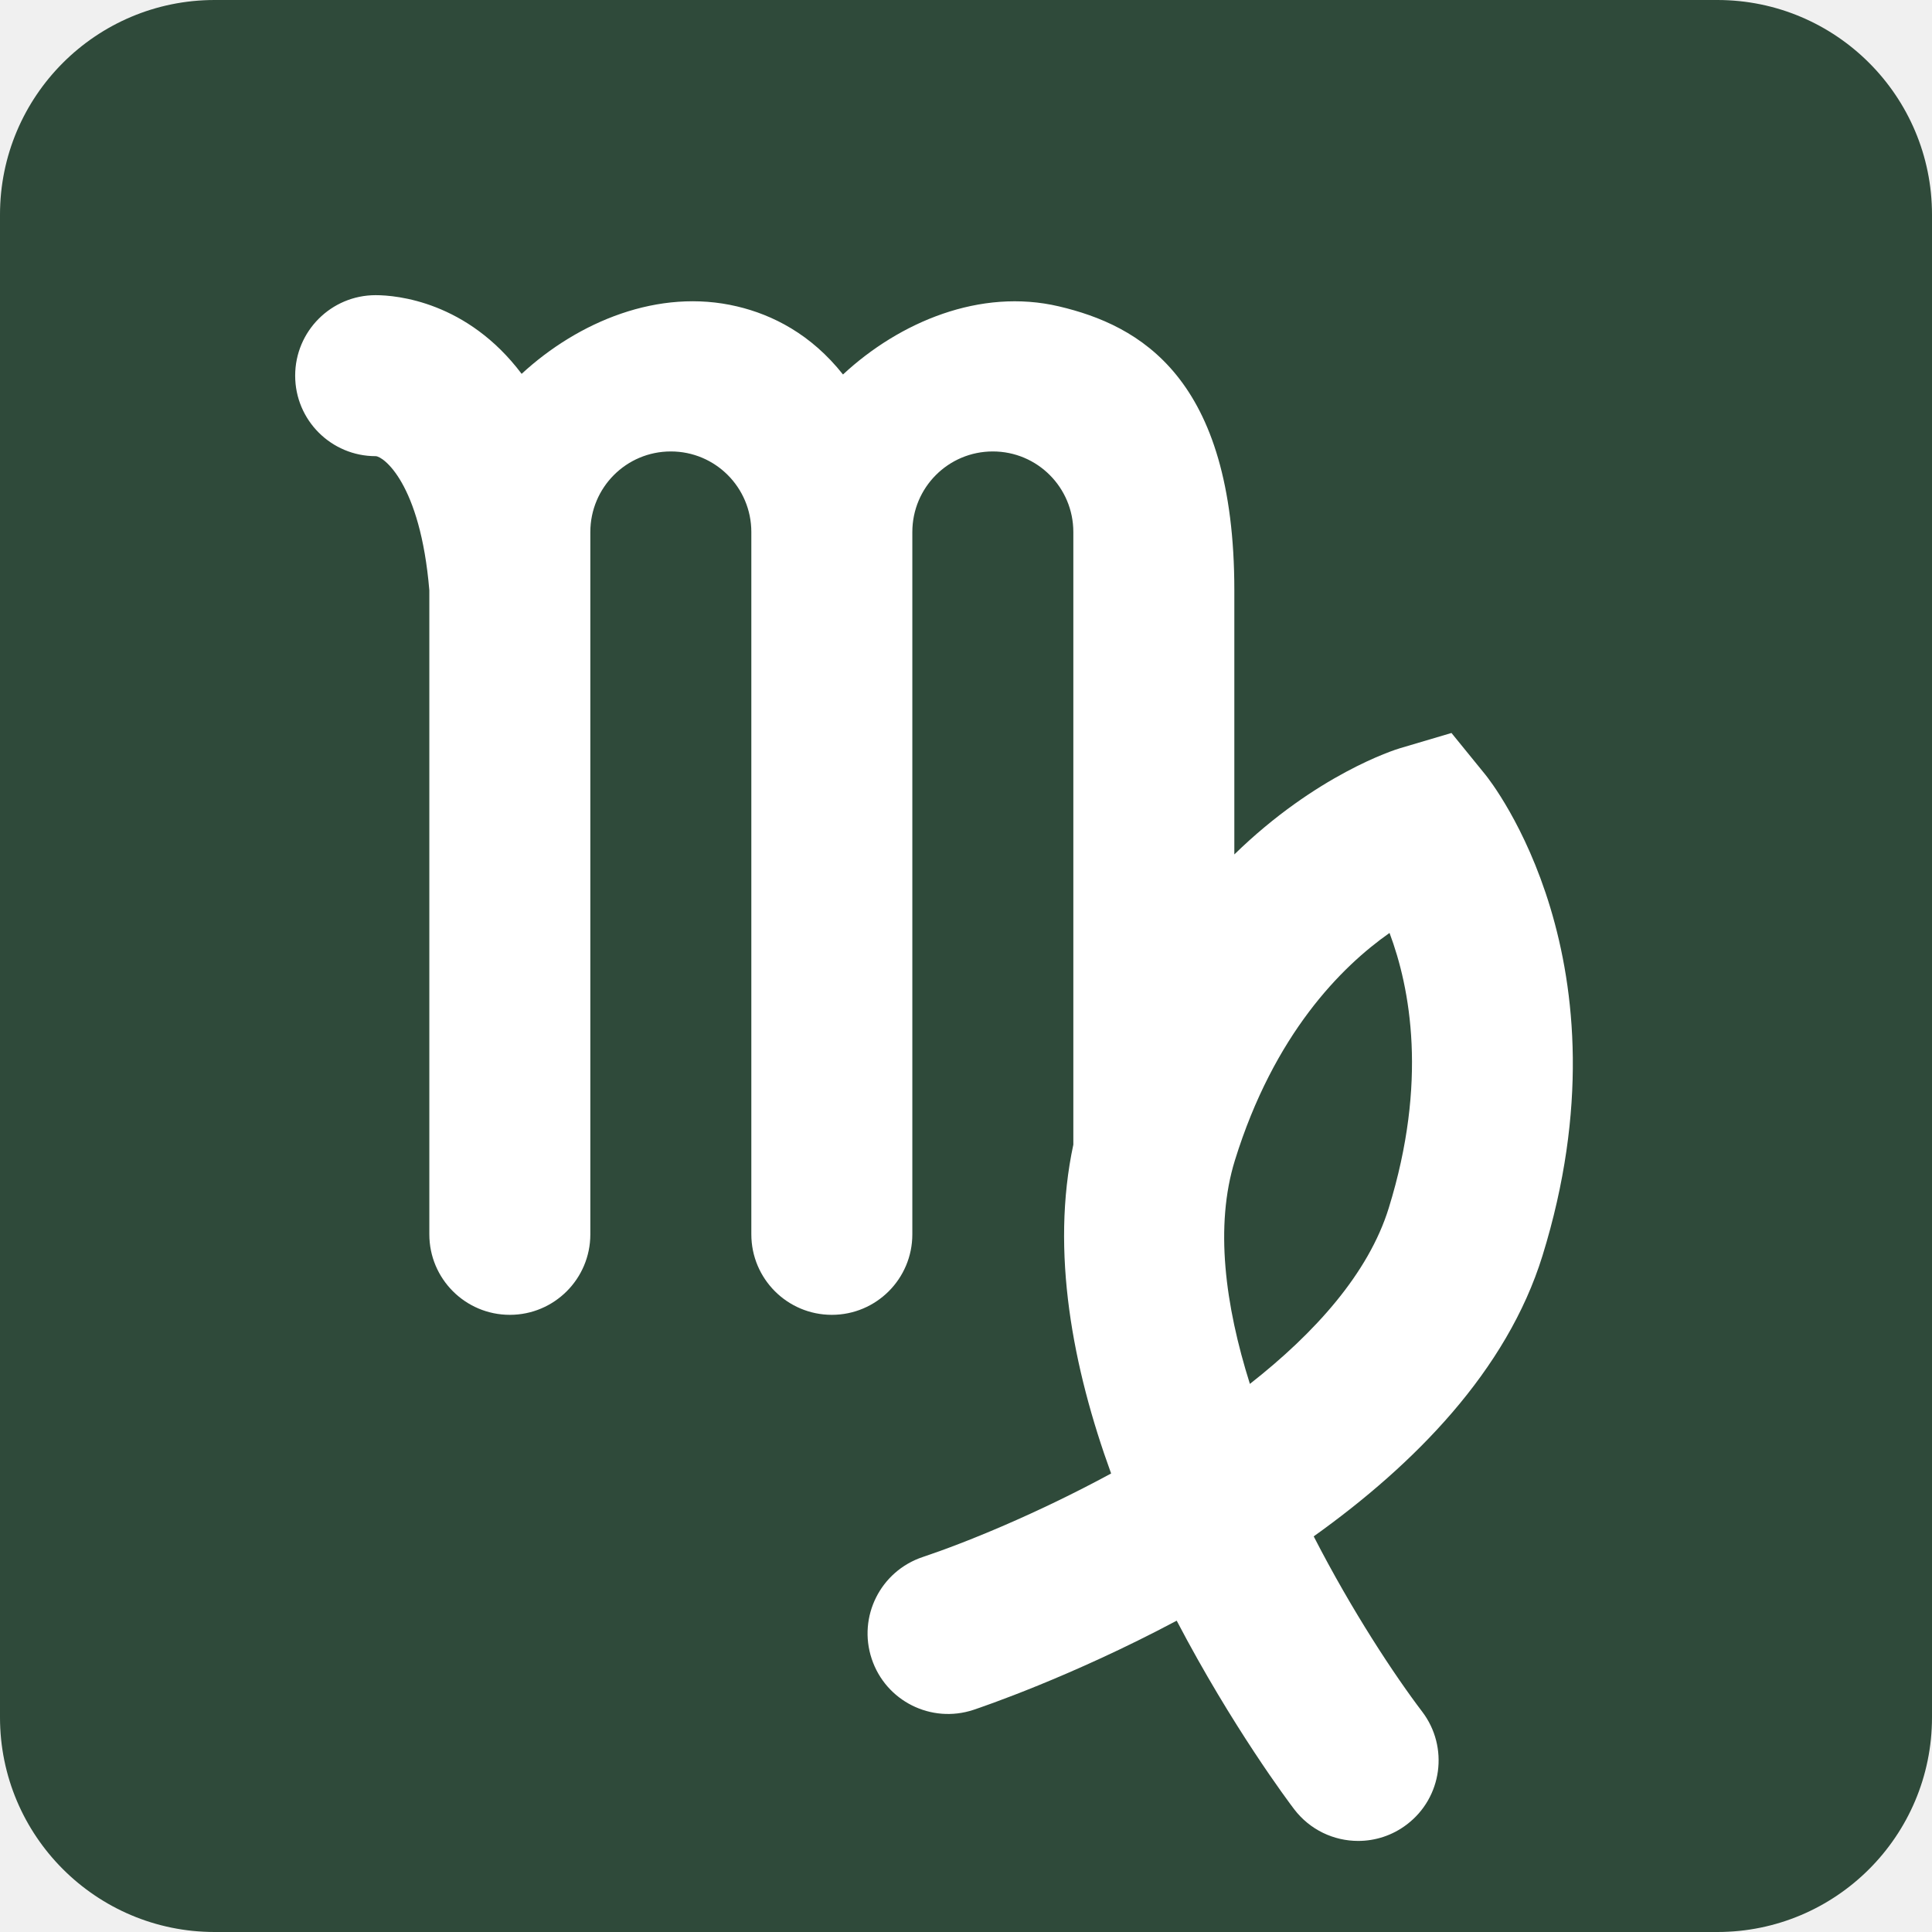
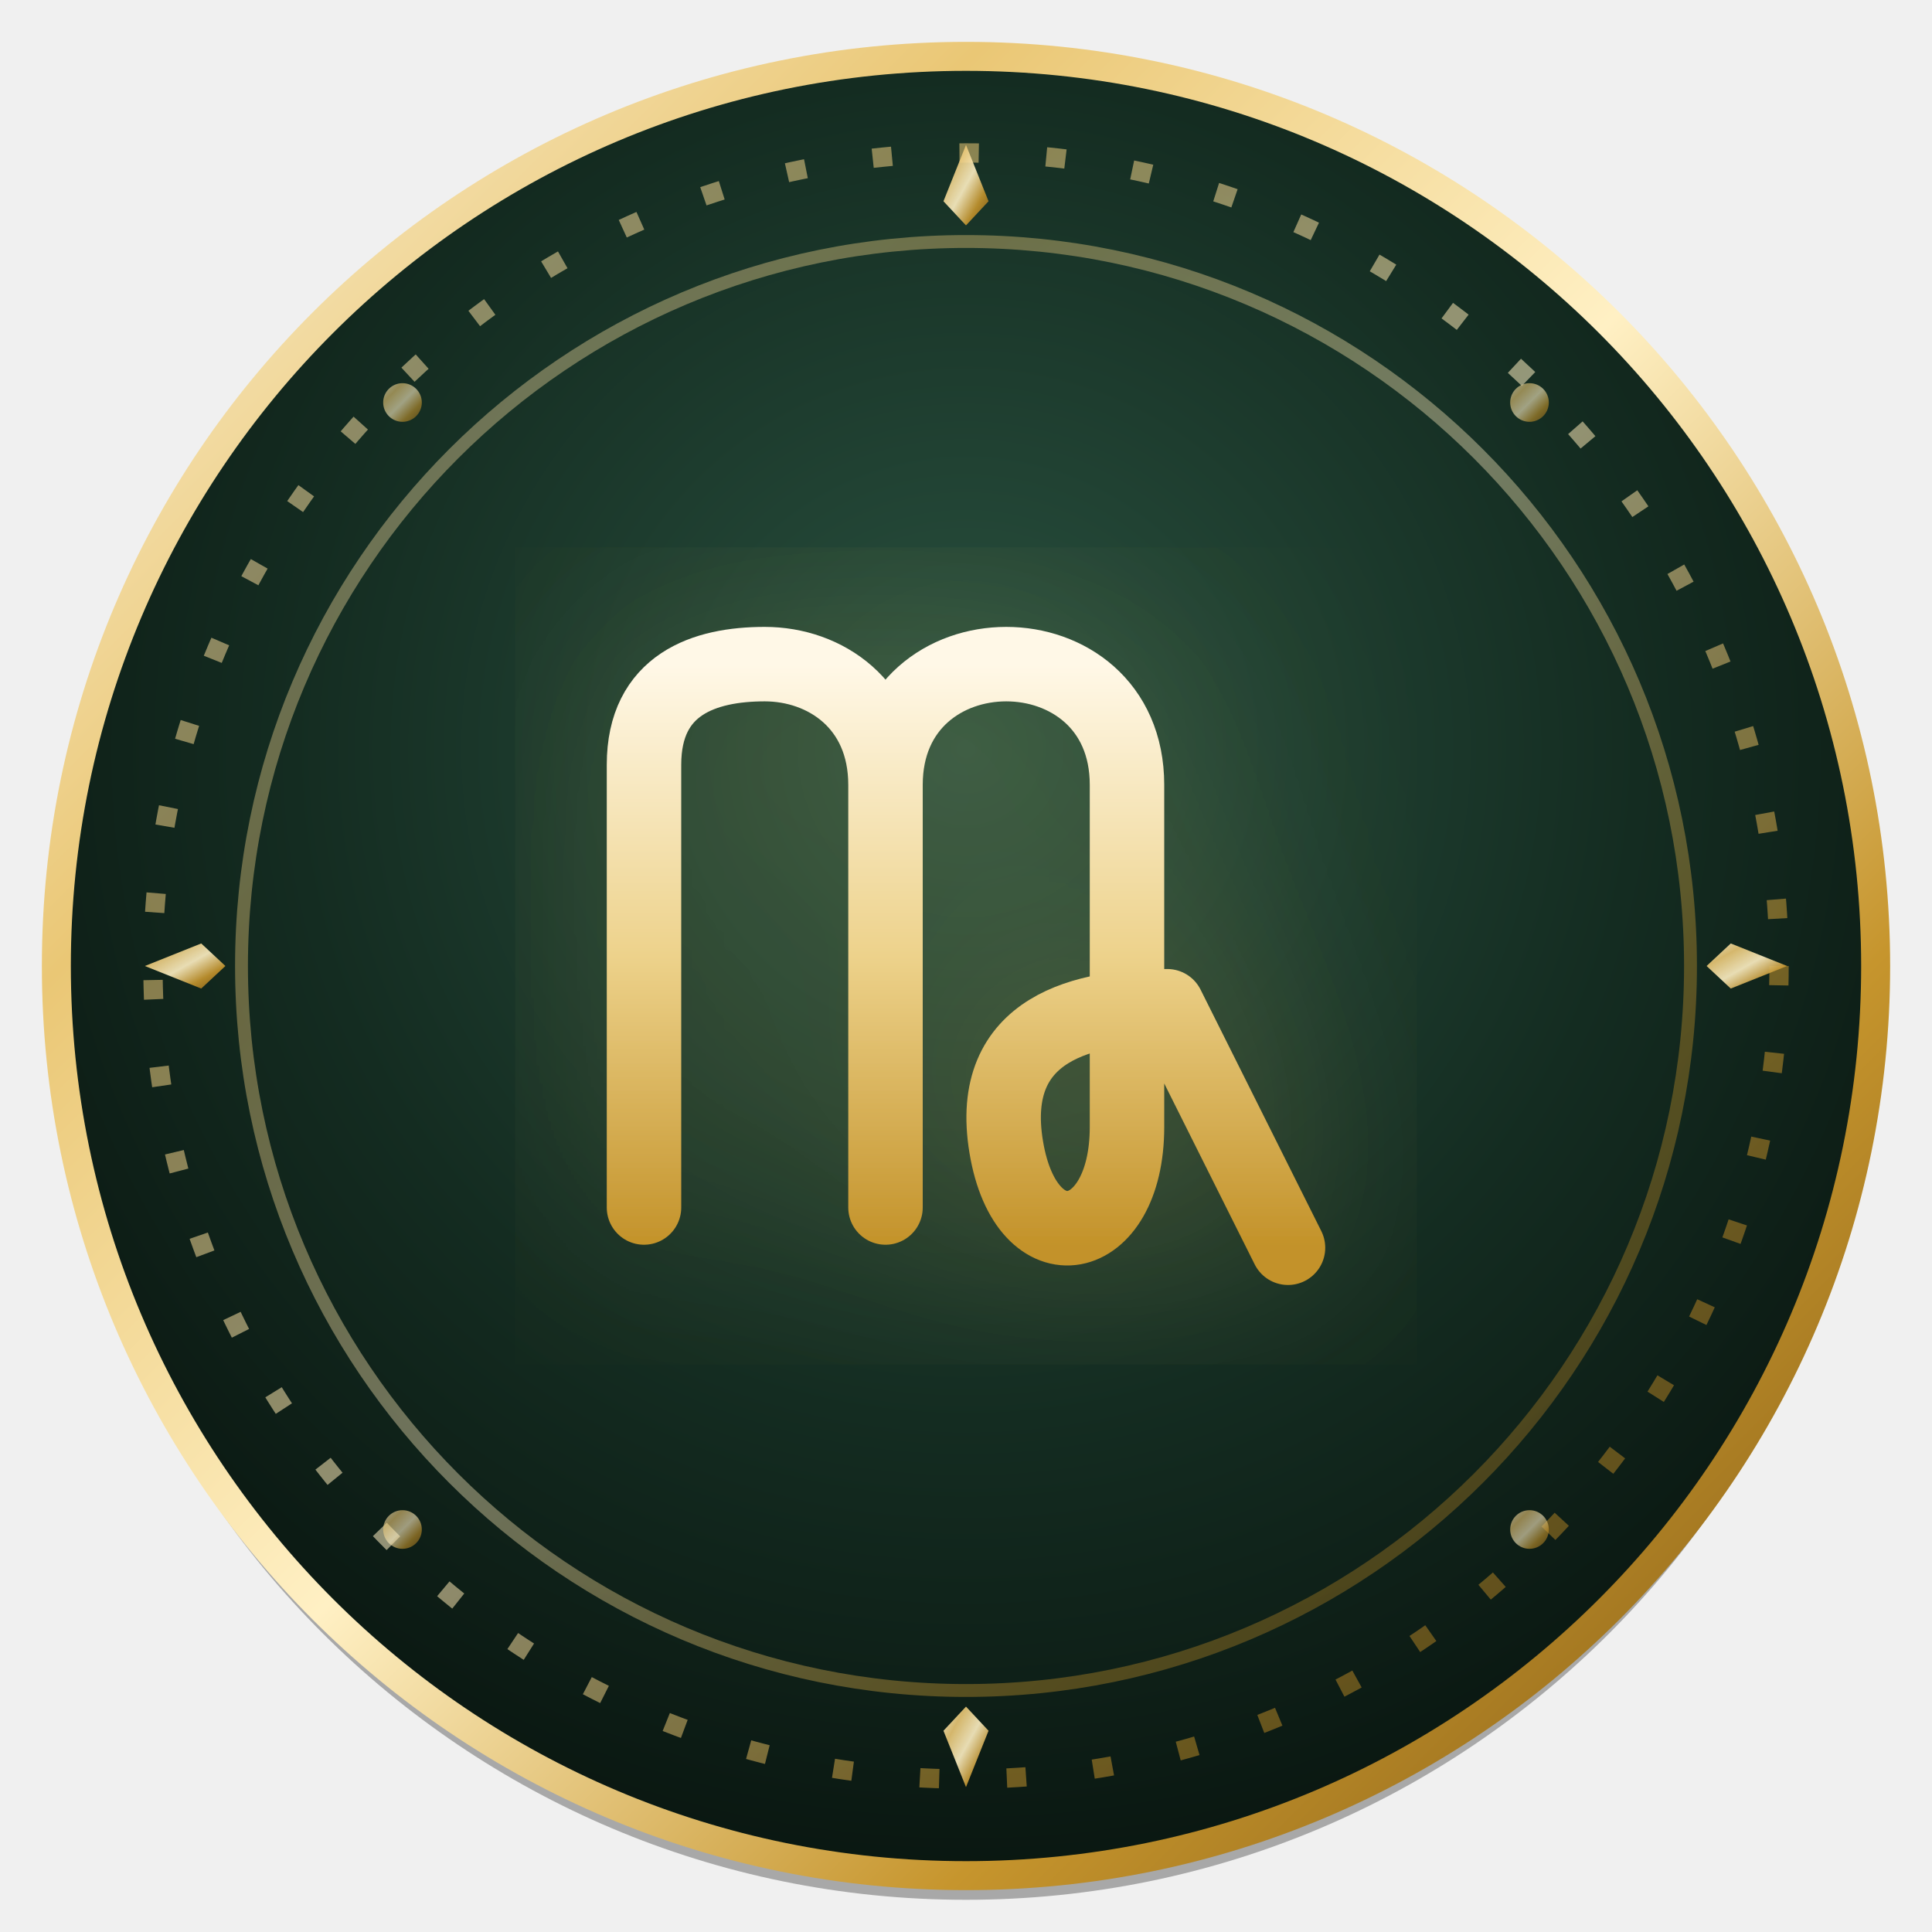
- <svg xmlns="http://www.w3.org/2000/svg" viewBox="0 0 36 36">
-   <path fill="#2f4a3a" d="M36 32c0 2.209-1.791 4-4 4H4c-2.209 0-4-1.791-4-4V4c0-2.209 1.791-4 4-4h28c2.209 0 4 1.791 4 4v28z" />
-   <path fill="#FFF" d="M28.742 23.398c1.696-5.48-.952-8.824-1.065-8.964l-.631-.776-.959.284c-.102.03-1.56.49-3.087 1.979V11c0-3.979-1.776-4.939-3.268-5.291-1.465-.345-2.971.291-4.024 1.269-.595-.751-1.313-1.113-1.976-1.269-1.46-.345-2.959.286-4.012 1.257C8.705 5.619 7.393 5.5 7 5.5c-.829 0-1.5.671-1.5 1.5S6.171 8.5 7 8.5c.135 0 .832.492 1 2.5v12c0 .828.671 1.5 1.5 1.5S11 23.828 11 23V9.914c0-.83.67-1.502 1.5-1.502s1.5.672 1.5 1.502V23c0 .828.671 1.5 1.5 1.5S17 23.828 17 23V9.914c0-.83.67-1.502 1.5-1.502s1.5.672 1.5 1.502v11.415c-.427 1.99-.011 4.162.704 6.127-1.385.751-2.712 1.29-3.511 1.557-.786.263-1.212 1.111-.95 1.897.261.786 1.108 1.211 1.895.951.154-.052 1.812-.611 3.788-1.662 1.038 1.983 2.089 3.382 2.188 3.512.295.388.742.592 1.194.592.316 0 .636-.1.907-.307.659-.501.787-1.442.285-2.102-.51-.671-1.301-1.863-2.021-3.266 1.875-1.339 3.6-3.086 4.263-5.23zm-2.865-.887c-.377 1.216-1.374 2.325-2.587 3.276-.463-1.467-.657-2.944-.28-4.164.729-2.354 1.986-3.61 2.882-4.239.386 1.029.714 2.773-.015 5.127z" />
+ <svg xmlns="http://www.w3.org/2000/svg" viewBox="0 0 120 120" width="120" height="120" aria-label="Virgo">
+   <defs>
+     <radialGradient id="medallionBg_virgo" cx="50%" cy="38%" r="62%">
+       <stop offset="0%" stop-color="#2a5240" />
+       <stop offset="60%" stop-color="#142c21" />
+       <stop offset="100%" stop-color="#0a1711" />
+     </radialGradient>
+     <linearGradient id="goldGradient_virgo" x1="0%" y1="0%" x2="100%" y2="100%">
+       <stop offset="0%" stop-color="#fdf4db" />
+       <stop offset="25%" stop-color="#eac775" />
+       <stop offset="50%" stop-color="#fff0c4" />
+       <stop offset="75%" stop-color="#c6952d" />
+       <stop offset="100%" stop-color="#7e5714" />
+     </linearGradient>
+     <linearGradient id="goldCore_virgo" x1="0%" y1="0%" x2="0%" y2="100%">
+       <stop offset="0%" stop-color="#fff8e7" />
+       <stop offset="50%" stop-color="#edd28b" />
+       <stop offset="100%" stop-color="#c39229" />
+     </linearGradient>
+     <filter id="goldGlow_virgo" x="-20%" y="-20%" width="140%" height="140%">
+       <feDropShadow dx="0" dy="1" stdDeviation="1.5" flood-color="#000000" flood-opacity="0.45" />
+       <feDropShadow dx="0" dy="0" stdDeviation="3" flood-color="#ffd56b" flood-opacity="0.25" />
+     </filter>
+   </defs>
+   <circle cx="60" cy="61.5" r="56.5" fill="#000000" opacity="0.3" />
+   <circle cx="60" cy="60" r="56.5" fill="url(#medallionBg_virgo)" stroke="url(#goldGradient_virgo)" stroke-width="1.8" />
+   <circle cx="60" cy="60" r="50.5" fill="none" stroke="url(#goldGradient_virgo)" stroke-width="1.2" stroke-dasharray="1.2 4.2" opacity="0.55" />
+   <circle cx="60" cy="60" r="45" fill="none" stroke="url(#goldGradient_virgo)" stroke-width="0.8" opacity="0.4" />
+   <polygon points="60,9 61.4,12.5 60,14 58.6,12.5" fill="url(#goldGradient_virgo)" opacity="0.9" />
+   <polygon points="111,60 107.5,61.4 106,60 107.5,58.6" fill="url(#goldGradient_virgo)" opacity="0.9" />
+   <polygon points="60,111 61.4,107.5 60,106 58.6,107.5" fill="url(#goldGradient_virgo)" opacity="0.9" />
+   <polygon points="9,60 12.5,61.4 14,60 12.5,58.6" fill="url(#goldGradient_virgo)" opacity="0.9" />
+   <circle cx="25" cy="25" r="1.2" fill="url(#goldGradient_virgo)" opacity="0.6" />
+   <circle cx="95" cy="25" r="1.2" fill="url(#goldGradient_virgo)" opacity="0.6" />
+   <circle cx="95" cy="95" r="1.2" fill="url(#goldGradient_virgo)" opacity="0.6" />
+   <circle cx="25" cy="95" r="1.2" fill="url(#goldGradient_virgo)" opacity="0.6" />
+   <g transform="translate(30, 30) scale(2.5)" filter="url(#goldGlow_virgo)">
+     <path d="M 4,18 L 4,7 C 4,5 5.5,4.5 7,4.5 C 8.5,4.5 10,5.5 10,7.5 L 10,18 M 10,7.5 C 10,5.5 11.5,4.5 13,4.5 C 14.5,4.5 16,5.5 16,7.5 L 16,16 C 16,19 13.5,19.5 13,16.5 C 12.5,13.5 15,13 17,13 L 20,19" fill="none" stroke="url(#goldCore_virgo)" stroke-width="1.85" stroke-linecap="round" stroke-linejoin="round" />
+   </g>
</svg>
